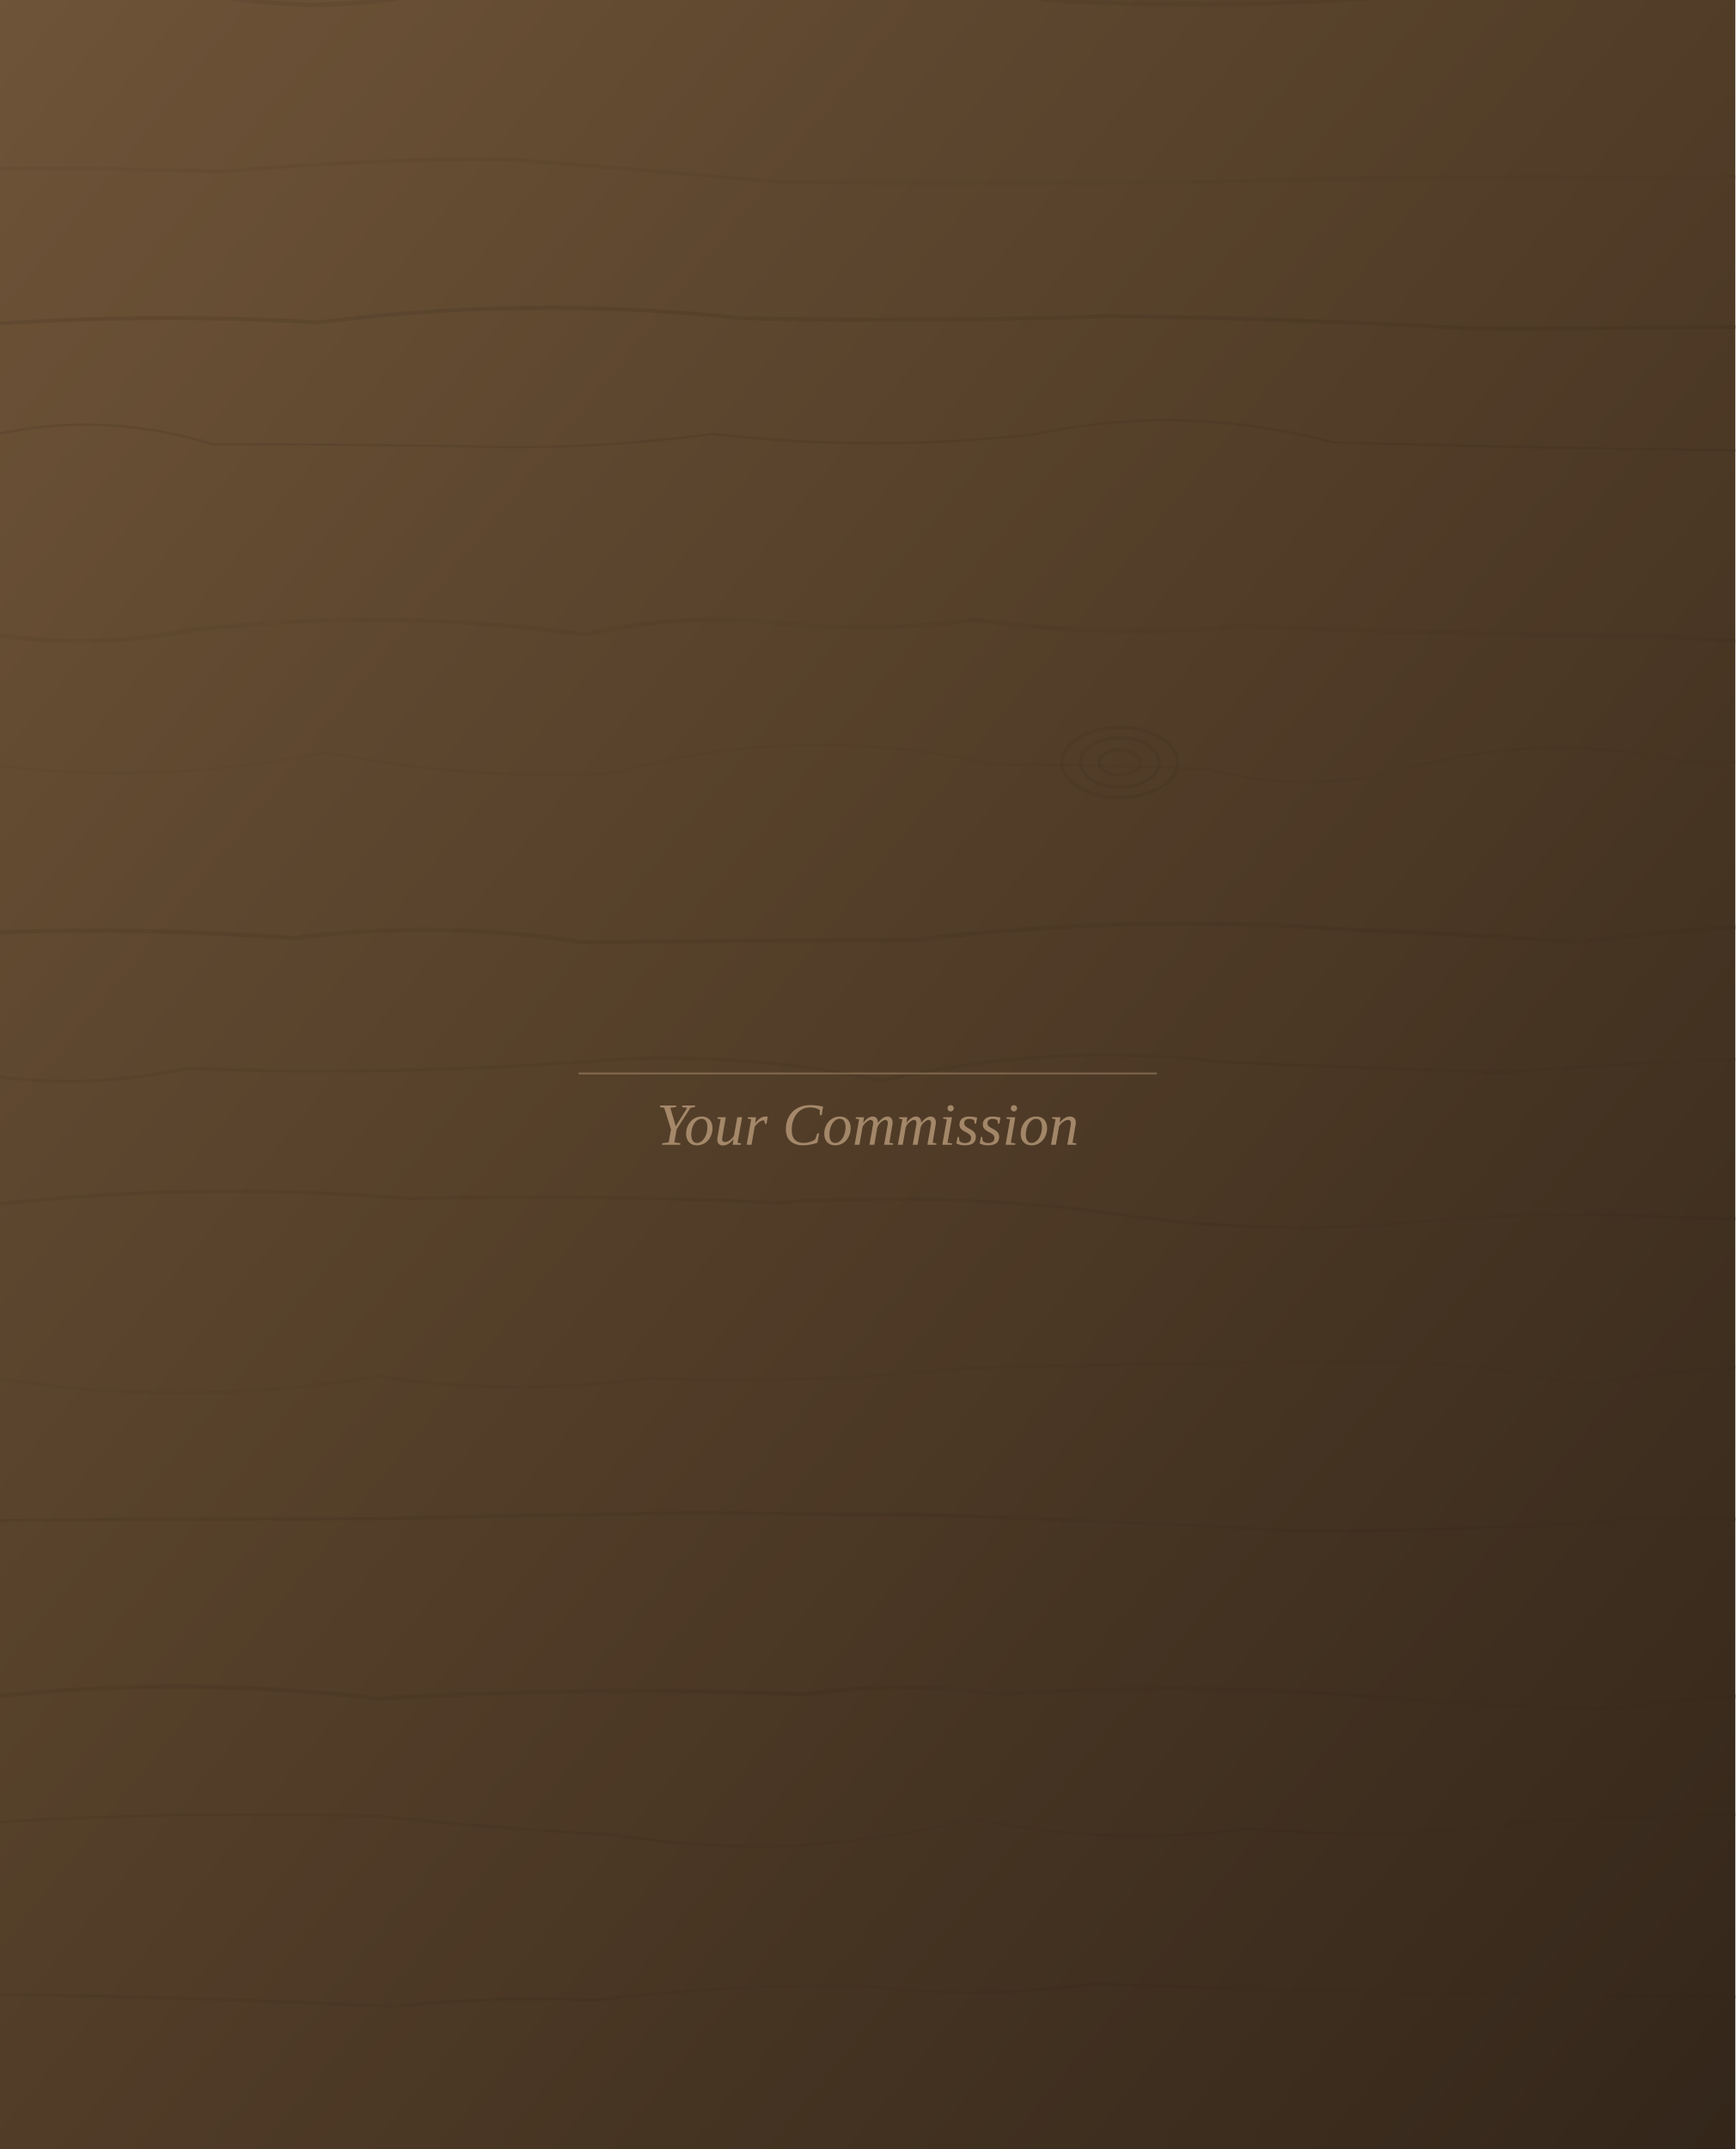
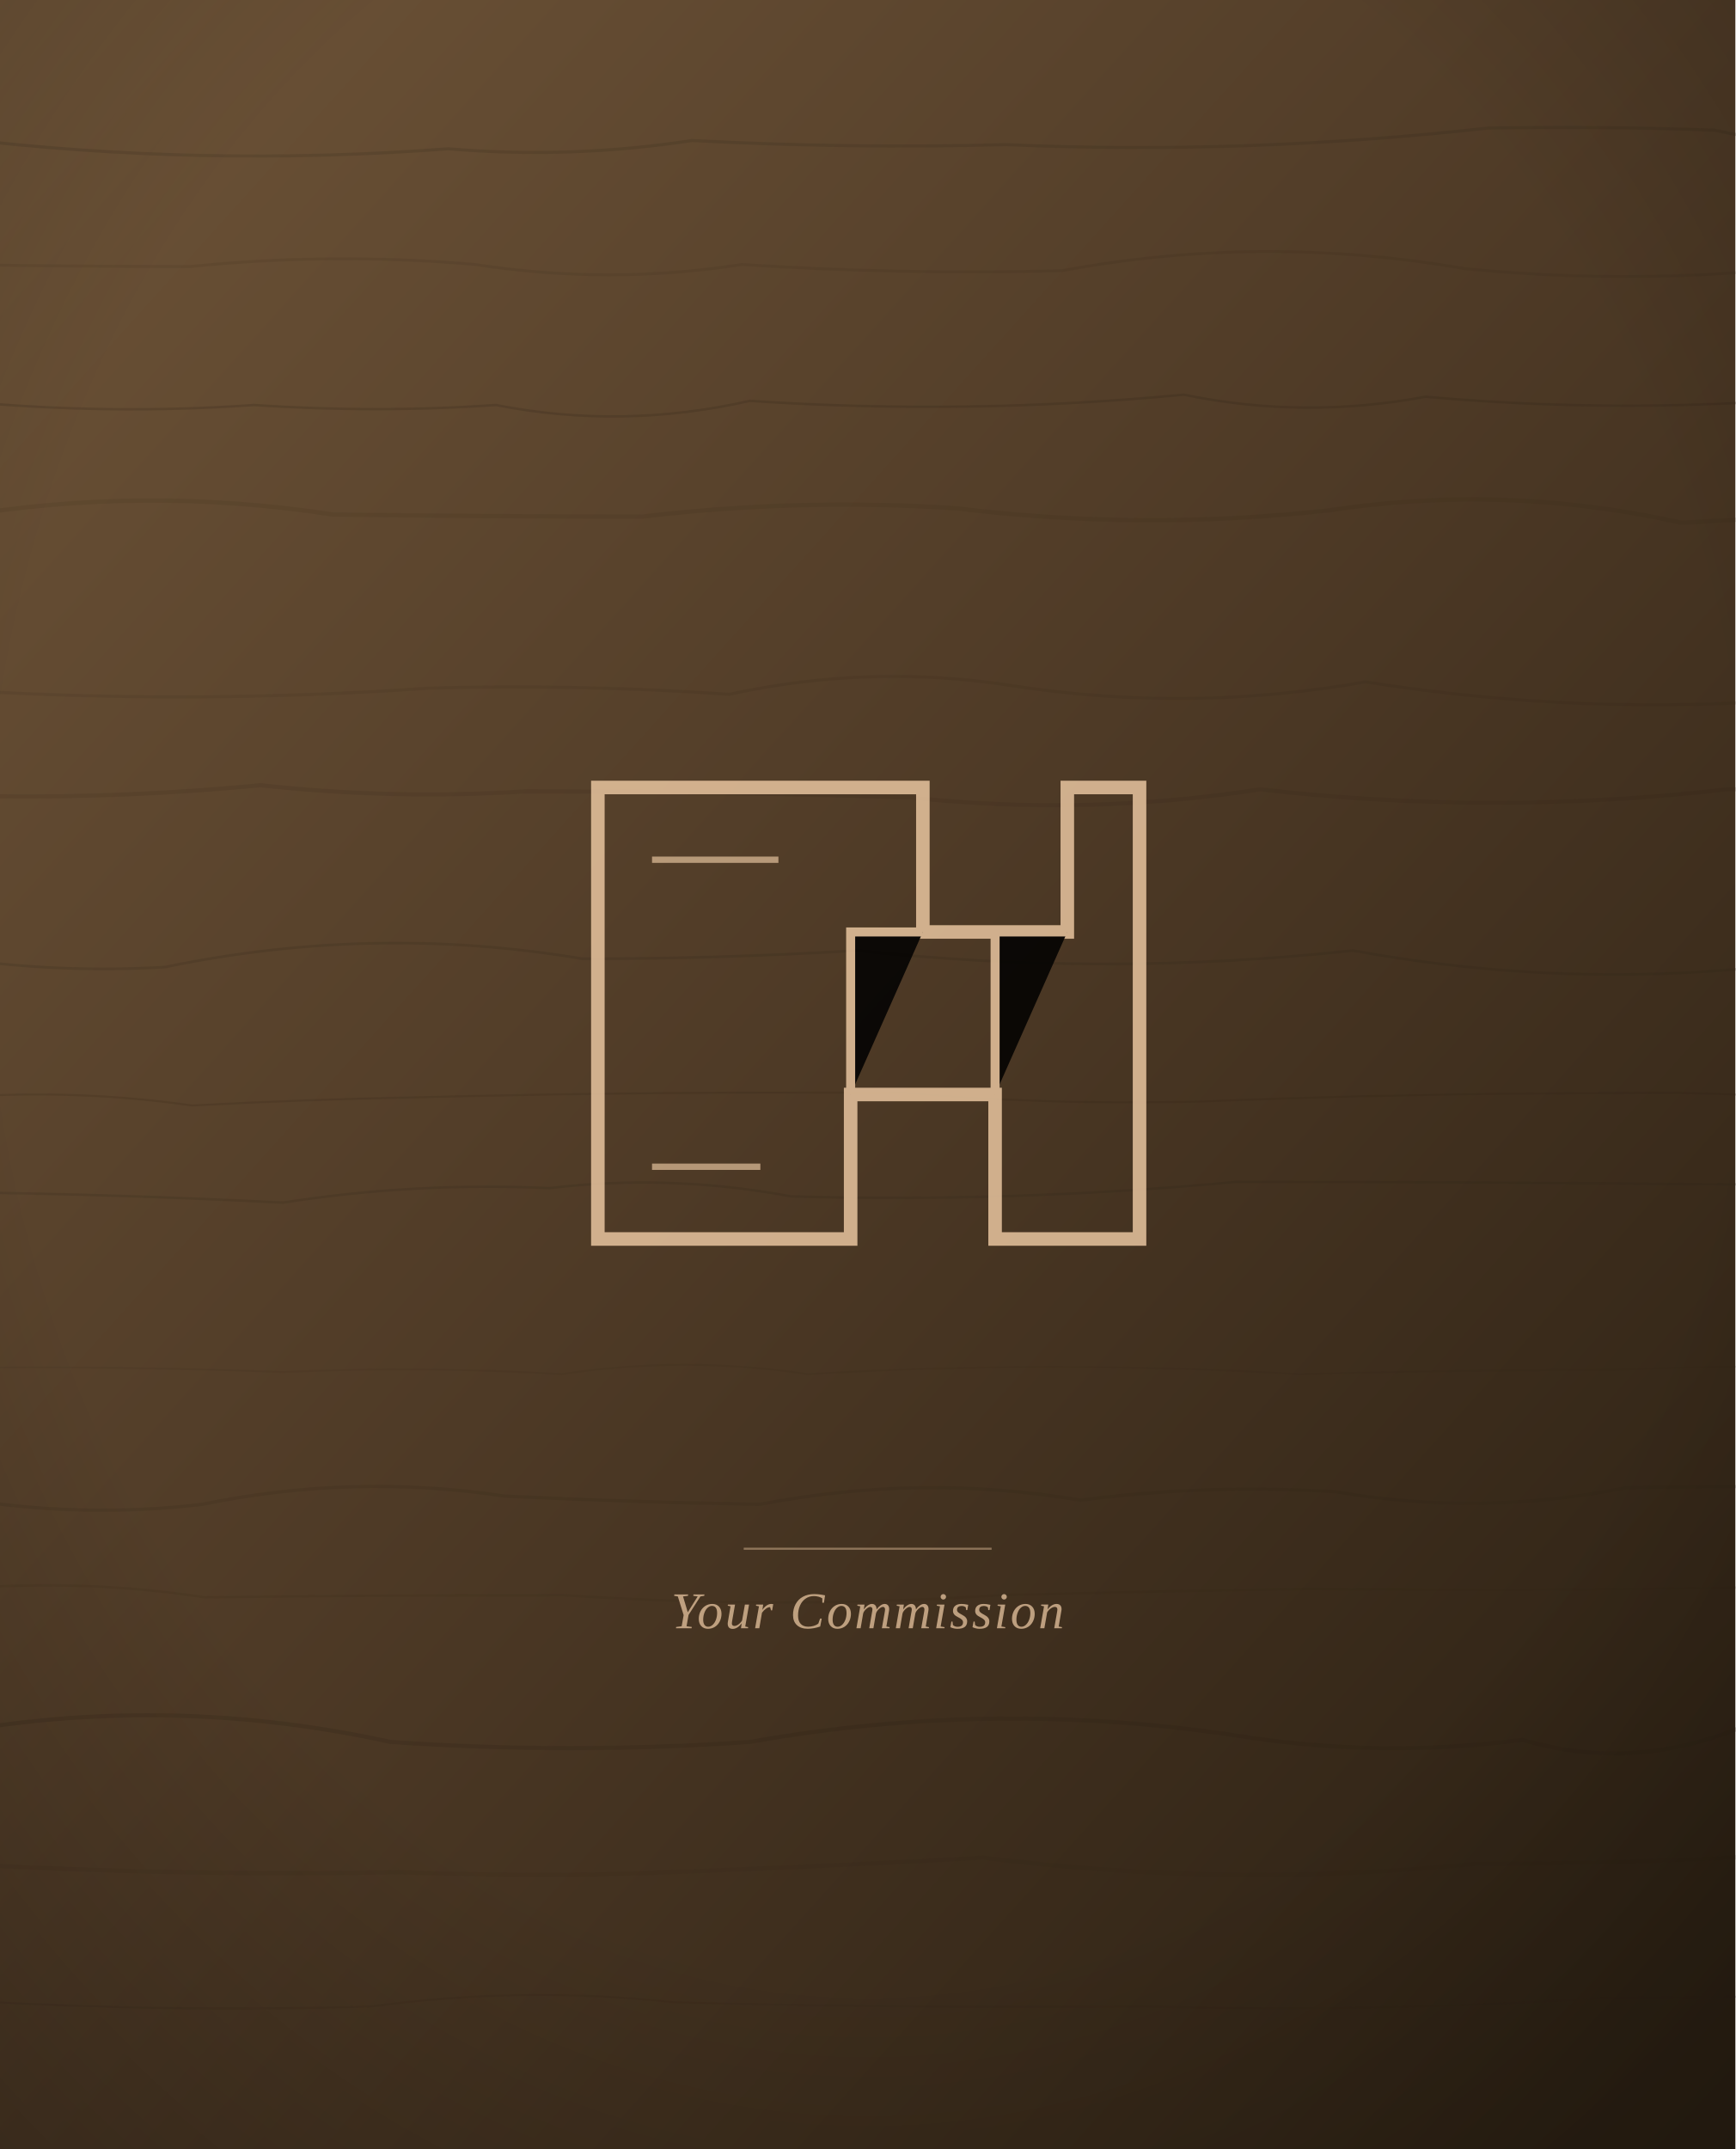
<svg xmlns="http://www.w3.org/2000/svg" width="840" height="1040" viewBox="0 0 840 1040">
  <defs>
-     <linearGradient id="g" x1="0" y1="0" x2="1" y2="1">
+     <linearGradient id="g" x1="0" y1="0" x2="0.9" y2="1">
      <stop offset="0" stop-color="#6e5438" />
-       <stop offset="0.55" stop-color="#4e3a26" />
-       <stop offset="1" stop-color="#33261a" />
+       <stop offset="0.5" stop-color="#4e3a26" />
+       <stop offset="1" stop-color="#2b2013" />
    </linearGradient>
+     <radialGradient id="v" cx="0.5" cy="0.42" r="0.9">
+       <stop offset="0.55" stop-color="#000" stop-opacity="0" />
+       <stop offset="1" stop-color="#000" stop-opacity="0.35" />
+     </radialGradient>
  </defs>
  <rect width="840" height="1040" fill="url(#g)" />
  <g>
-     <path d="M -20 -4 Q 30 3 80 -8 Q 154 13 228 -9 Q 276 -6 323 -8 Q 415 -22 507 0 Q 608 6 708 -5 Q 772 2 835 -4 Q 908 -10 980 -5" fill="none" stroke="#33261a" stroke-opacity="0.12" stroke-width="2.3" />
-     <path d="M -20 82 Q 44 81 108 83 Q 176 77 244 77 Q 310 82 376 88 Q 480 89 584 88 Q 691 85 799 86 Q 848 86 897 84" fill="none" stroke="#33261a" stroke-opacity="0.08" stroke-width="1.9" />
-     <path d="M -20 158 Q 67 151 154 156 Q 257 143 359 154 Q 448 156 537 153 Q 625 154 713 159 Q 785 159 857 158 Q 928 146 999 154" fill="none" stroke="#33261a" stroke-opacity="0.15" stroke-width="1.9" />
-     <path d="M -20 215 Q 41 196 103 215 Q 164 215 226 216 Q 285 218 345 210 Q 423 219 502 210 Q 573 195 645 214 Q 746 217 847 218 Q 941 197 1036 221" fill="none" stroke="#33261a" stroke-opacity="0.13" stroke-width="1.2" />
-     <path d="M -20 304 Q 36 316 92 305 Q 188 294 283 307 Q 332 296 380 302 Q 426 306 472 300 Q 537 309 601 303 Q 704 307 807 308 Q 889 315 970 308" fill="none" stroke="#33261a" stroke-opacity="0.07" stroke-width="2.2" />
-     <path d="M -20 368 Q 69 382 158 364 Q 228 378 297 374 Q 389 349 481 370 Q 532 370 584 372 Q 636 386 688 370 Q 750 355 812 368 Q 911 372 1010 364" fill="none" stroke="#33261a" stroke-opacity="0.05" stroke-width="1.2" />
-     <path d="M -20 452 Q 61 448 142 454 Q 212 445 282 456 Q 362 455 442 455 Q 548 442 655 450 Q 710 452 765 456 Q 862 443 959 448" fill="none" stroke="#33261a" stroke-opacity="0.14" stroke-width="2.1" />
-     <path d="M -20 518 Q 35 529 91 517 Q 192 521 294 513 Q 360 509 427 523 Q 510 504 593 514 Q 662 517 730 519 Q 801 513 871 512" fill="none" stroke="#33261a" stroke-opacity="0.11" stroke-width="1.5" />
-     <path d="M -20 585 Q 89 571 198 580 Q 287 578 375 582 Q 453 577 530 586 Q 610 599 689 591 Q 736 587 784 588 Q 885 593 987 586" fill="none" stroke="#33261a" stroke-opacity="0.12" stroke-width="1.6" />
-     <path d="M -20 664 Q 82 683 183 666 Q 248 676 313 667 Q 391 670 469 662 Q 550 660 631 659 Q 698 656 765 670 Q 841 658 917 661" fill="none" stroke="#33261a" stroke-opacity="0.08" stroke-width="1.6" />
-     <path d="M -20 736 Q 82 735 183 735 Q 265 733 347 732 Q 396 733 446 733 Q 538 736 630 741 Q 697 741 765 737 Q 815 732 865 737" fill="none" stroke="#33261a" stroke-opacity="0.16" stroke-width="1.6" />
-     <path d="M -20 823 Q 81 810 183 822 Q 286 816 390 820 Q 436 813 483 820 Q 574 814 664 821 Q 722 826 780 827 Q 868 814 955 825" fill="none" stroke="#33261a" stroke-opacity="0.16" stroke-width="2.0" />
-     <path d="M -20 883 Q 82 876 184 879 Q 241 885 298 888 Q 385 902 471 880 Q 538 894 604 885 Q 675 891 747 881 Q 795 879 844 878 Q 930 876 1016 883" fill="none" stroke="#33261a" stroke-opacity="0.12" stroke-width="1.4" />
-     <path d="M -20 965 Q 85 966 190 971 Q 239 966 288 968 Q 354 960 420 961 Q 475 968 529 960 Q 627 964 725 965 Q 808 966 891 967" fill="none" stroke="#33261a" stroke-opacity="0.12" stroke-width="1.5" />
-     <ellipse cx="542" cy="369" rx="10" ry="6" fill="none" stroke="#33261a" stroke-opacity="0.14" stroke-width="1.6" />
-     <ellipse cx="542" cy="369" rx="19" ry="12" fill="none" stroke="#33261a" stroke-opacity="0.14" stroke-width="1.6" />
-     <ellipse cx="542" cy="369" rx="28" ry="17" fill="none" stroke="#33261a" stroke-opacity="0.14" stroke-width="1.6" />
+     <path d="M -20 -10 Q 72 -7 164 -7 Q 262 0 361 -8 Q 432 -9 503 -10 Q 605 -16 708 -14 Q 820 3 933 -10" fill="none" stroke="#2b2013" stroke-opacity="0.09" stroke-width="1.5" />
+     <path d="M -20 67 Q 98 81 217 72 Q 276 77 335 68 Q 411 72 487 70 Q 603 75 720 62 Q 775 61 830 63 Q 884 75 938 67" fill="none" stroke="#2b2013" stroke-opacity="0.16" stroke-width="1.5" />
+     <path d="M -20 128 Q 36 129 92 129 Q 161 122 230 128 Q 295 138 359 128 Q 436 133 514 131 Q 611 113 709 130 Q 810 140 911 124" fill="none" stroke="#2b2013" stroke-opacity="0.09" stroke-width="1.4" />
+     <path d="M -20 194 Q 52 201 123 196 Q 182 200 240 196 Q 301 208 363 194 Q 468 201 573 191 Q 631 203 690 192 Q 802 202 914 189" fill="none" stroke="#2b2013" stroke-opacity="0.18" stroke-width="1.2" />
+     <path d="M -20 250 Q 70 235 161 249 Q 236 250 311 250 Q 387 241 463 246 Q 553 257 643 247 Q 729 234 814 253 Q 881 249 948 248" fill="none" stroke="#2b2013" stroke-opacity="0.10" stroke-width="2.1" />
+     <path d="M -20 334 Q 94 341 208 333 Q 280 331 353 336 Q 422 321 491 332 Q 576 345 661 330 Q 768 347 874 338" fill="none" stroke="#2b2013" stroke-opacity="0.09" stroke-width="1.5" />
+     <path d="M -20 385 Q 53 387 126 380 Q 190 387 254 383 Q 348 383 441 386 Q 526 395 610 382 Q 723 395 836 382 Q 887 381 937 382" fill="none" stroke="#2b2013" stroke-opacity="0.12" stroke-width="2.0" />
+     <path d="M -20 464 Q 30 471 80 468 Q 181 447 282 464 Q 349 464 415 460 Q 535 473 655 460 Q 769 481 884 464" fill="none" stroke="#2b2013" stroke-opacity="0.16" stroke-width="1.3" />
+     <path d="M -20 531 Q 37 527 93 535 Q 149 532 204 531 Q 321 528 439 529 Q 511 535 583 533 Q 684 529 786 529 Q 841 528 896 534" fill="none" stroke="#2b2013" stroke-opacity="0.15" stroke-width="1.0" />
+     <path d="M -20 577 Q 58 578 137 582 Q 201 572 266 575 Q 324 568 383 579 Q 491 582 598 572 Q 707 572 815 573 Q 883 573 950 577" fill="none" stroke="#2b2013" stroke-opacity="0.16" stroke-width="1.2" />
+     <path d="M -20 662 Q 58 661 137 664 Q 204 661 272 665 Q 331 656 391 665 Q 510 658 629 665 Q 705 663 781 663 Q 872 659 962 665" fill="none" stroke="#2b2013" stroke-opacity="0.08" stroke-width="0.9" />
+     <path d="M -20 725 Q 39 735 98 728 Q 171 713 244 724 Q 306 727 368 728 Q 446 713 523 726 Q 585 718 647 722 Q 717 734 787 720 Q 880 718 973 723" fill="none" stroke="#2b2013" stroke-opacity="0.13" stroke-width="1.6" />
+     <path d="M -20 769 Q 40 764 99 773 Q 186 772 273 772 Q 378 779 484 772 Q 559 770 634 769 Q 748 770 862 768" fill="none" stroke="#2b2013" stroke-opacity="0.10" stroke-width="1.2" />
+     <path d="M -20 838 Q 84 820 189 843 Q 276 849 363 843 Q 481 822 599 840 Q 668 851 737 842 Q 791 858 845 835 Q 954 850 1063 837" fill="none" stroke="#2b2013" stroke-opacity="0.18" stroke-width="2.0" />
+     <path d="M -20 902 Q 86 908 193 906 Q 245 908 297 907 Q 386 904 476 899 Q 595 914 714 902 Q 786 902 857 898 Q 924 894 990 902" fill="none" stroke="#2b2013" stroke-opacity="0.08" stroke-width="2.1" />
+     <path d="M -20 968 Q 80 974 180 971 Q 253 961 326 969 Q 440 972 554 971 Q 664 974 775 967 Q 891 966 1006 964" fill="none" stroke="#2b2013" stroke-opacity="0.12" stroke-width="1.0" />
  </g>
-   <g opacity="0.55">
-     <rect x="280" y="519" width="280" height="1" fill="#e7c49f" opacity="0.5" />
-     <text x="420" y="554" text-anchor="middle" font-family="Georgia, 'Times New Roman', serif" font-style="italic" font-size="29" fill="#e7c49f">Your Commission</text>
+   <rect width="840" height="1040" fill="url(#v)" />
+   <g opacity="0.85" transform="translate(202 250) scale(4.37)">
+     <path d="M20 30 H56 V46 H72 V30 H80 V80 H64 V64 H48 V80 H20 Z" fill="none" stroke="#e7c49f" stroke-width="1.5" />
+     <path d="M56 46 H48 V64 M64 64 V46 H72" stroke="#e7c49f" stroke-width="1" />
+     <path d="M26 38 H40 M26 72 H38" stroke="#e7c49f" stroke-width="0.7" opacity="0.8" />
+   </g>
+   <g opacity="0.75">
+     <rect x="360" y="749" width="120" height="1" fill="#e7c49f" opacity="0.6" />
+     <text x="420" y="788" text-anchor="middle" font-family="Georgia, 'Times New Roman', serif" font-style="italic" font-size="25" fill="#e7c49f" letter-spacing="1">Your Commission</text>
  </g>
</svg>
